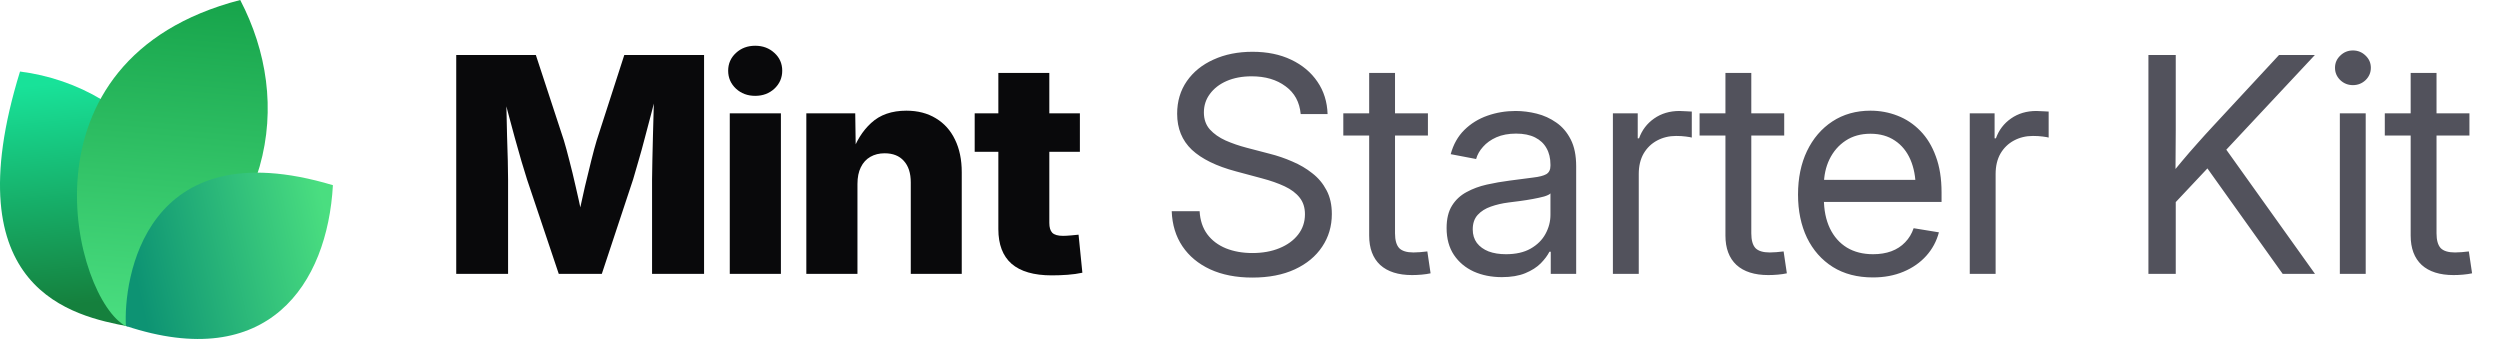
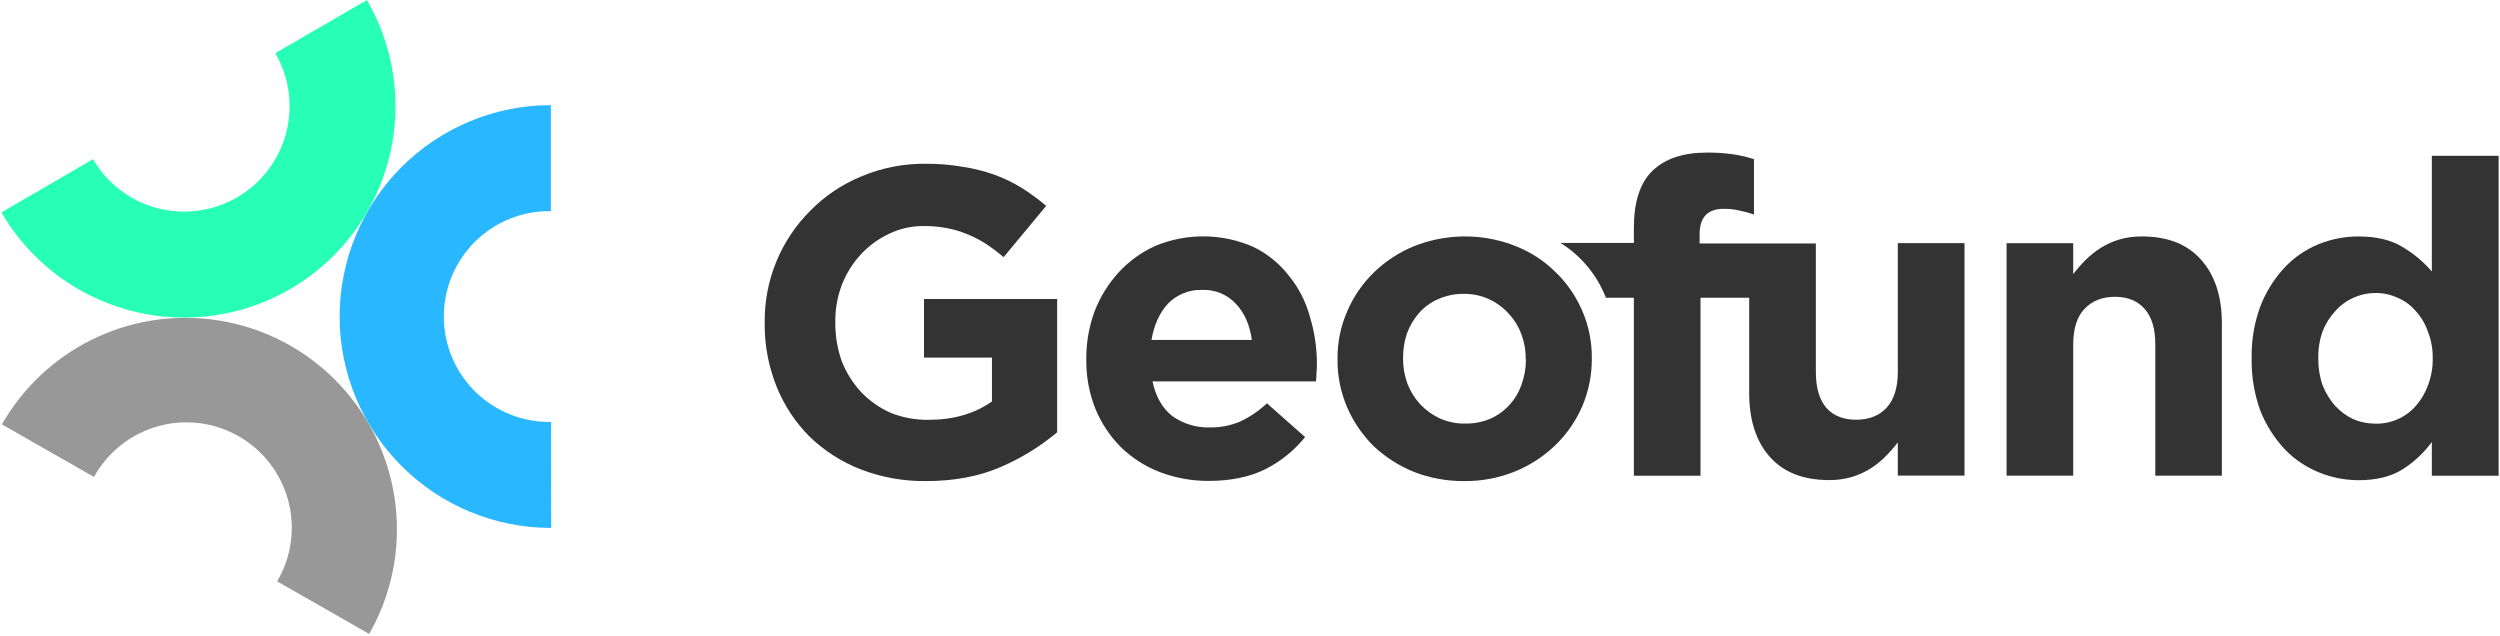
- <svg xmlns="http://www.w3.org/2000/svg" width="177" height="24" viewBox="0 0 177 24" fill="none">
-   <path d="M9.061 23.108C5.268 22.377 -3.391 20.627 1.417 5.064C9.634 6.099 16.973 14.064 9.061 23.108Z" fill="url(#paint0_linear_17557_2020)" />
-   <path d="M8.919 23.094C5.276 21.222 0.784 4.209 17.007 0C20.757 7.193 19.621 16.545 8.919 23.094Z" fill="url(#paint1_linear_17557_2020)" />
-   <path d="M8.914 23.079C8.735 19.882 10.159 9.085 23.57 13.111C23.181 20.123 18.984 26.418 8.914 23.079Z" fill="url(#paint2_linear_17557_2020)" />
-   <path d="M32.301 19.392V3.894H37.938L39.925 9.948C40.036 10.315 40.164 10.787 40.31 11.362C40.462 11.938 40.611 12.552 40.757 13.204C40.91 13.855 41.048 14.483 41.173 15.086C41.305 15.682 41.412 16.192 41.495 16.615H40.695C40.771 16.192 40.871 15.682 40.996 15.086C41.128 14.49 41.267 13.866 41.412 13.214C41.565 12.562 41.714 11.948 41.86 11.373C42.005 10.79 42.133 10.315 42.244 9.948L44.2 3.894H49.848V19.392H46.166V12.704C46.166 12.357 46.173 11.917 46.187 11.383C46.2 10.849 46.214 10.27 46.228 9.646C46.249 9.022 46.266 8.391 46.28 7.753C46.301 7.115 46.311 6.519 46.311 5.964H46.623C46.485 6.561 46.332 7.181 46.166 7.826C45.999 8.471 45.833 9.102 45.666 9.719C45.507 10.336 45.351 10.901 45.198 11.414C45.053 11.928 44.928 12.357 44.824 12.704L42.608 19.392H39.561L37.314 12.704C37.203 12.357 37.072 11.928 36.919 11.414C36.773 10.901 36.614 10.34 36.441 9.729C36.274 9.112 36.104 8.481 35.931 7.836C35.764 7.192 35.608 6.567 35.463 5.964H35.827C35.834 6.512 35.844 7.105 35.858 7.743C35.872 8.374 35.886 9.005 35.9 9.636C35.92 10.26 35.938 10.839 35.952 11.373C35.965 11.907 35.972 12.351 35.972 12.704V19.392H32.301ZM51.668 19.392V8.024H55.288V19.392H51.668ZM53.468 6.786C52.927 6.786 52.473 6.616 52.105 6.276C51.738 5.93 51.554 5.507 51.554 5.007C51.554 4.508 51.738 4.088 52.105 3.749C52.473 3.409 52.927 3.239 53.468 3.239C54.009 3.239 54.463 3.409 54.83 3.749C55.198 4.082 55.382 4.501 55.382 5.007C55.382 5.507 55.198 5.93 54.83 6.276C54.463 6.616 54.009 6.786 53.468 6.786ZM60.708 13.027V19.392H57.088V8.024H60.551L60.593 10.967H60.281C60.593 10.024 61.061 9.268 61.685 8.7C62.309 8.124 63.138 7.836 64.171 7.836C64.975 7.836 65.672 8.017 66.262 8.377C66.851 8.731 67.302 9.234 67.614 9.885C67.933 10.537 68.092 11.307 68.092 12.194V19.392H64.483V12.912C64.483 12.26 64.32 11.754 63.994 11.394C63.675 11.033 63.221 10.853 62.632 10.853C62.25 10.853 61.914 10.936 61.623 11.102C61.332 11.269 61.106 11.515 60.947 11.841C60.787 12.16 60.708 12.555 60.708 13.027ZM76.456 8.024V10.749H69.008V8.024H76.456ZM70.683 5.163H74.292V15.783C74.292 16.102 74.361 16.334 74.5 16.48C74.646 16.625 74.899 16.698 75.259 16.698C75.405 16.698 75.596 16.688 75.831 16.667C76.074 16.646 76.251 16.629 76.362 16.615L76.632 19.309C76.313 19.378 75.963 19.427 75.582 19.455C75.207 19.482 74.836 19.496 74.469 19.496C73.2 19.496 72.25 19.222 71.619 18.674C70.995 18.127 70.683 17.308 70.683 16.22V5.163Z" fill="#09090B" />
-   <path d="M88.667 19.652C87.523 19.652 86.528 19.458 85.682 19.07C84.843 18.681 84.188 18.137 83.716 17.437C83.245 16.736 82.992 15.908 82.957 14.951H84.933C84.968 15.596 85.148 16.14 85.474 16.584C85.8 17.021 86.24 17.354 86.795 17.582C87.35 17.804 87.974 17.915 88.667 17.915C89.388 17.915 90.026 17.801 90.581 17.572C91.143 17.343 91.583 17.024 91.902 16.615C92.228 16.199 92.391 15.717 92.391 15.169C92.391 14.698 92.266 14.306 92.017 13.994C91.767 13.675 91.413 13.408 90.956 13.193C90.498 12.978 89.954 12.787 89.323 12.621L87.502 12.132C86.123 11.765 85.082 11.255 84.382 10.603C83.689 9.944 83.342 9.095 83.342 8.055C83.342 7.174 83.571 6.404 84.028 5.746C84.486 5.087 85.117 4.577 85.921 4.217C86.726 3.849 87.645 3.666 88.678 3.666C89.718 3.666 90.63 3.853 91.413 4.227C92.204 4.602 92.824 5.122 93.275 5.787C93.726 6.446 93.965 7.209 93.993 8.076H92.089C92.013 7.23 91.656 6.574 91.018 6.11C90.387 5.638 89.586 5.403 88.615 5.403C87.95 5.403 87.36 5.513 86.847 5.735C86.341 5.957 85.946 6.262 85.661 6.651C85.377 7.032 85.235 7.469 85.235 7.961C85.235 8.447 85.377 8.849 85.661 9.168C85.946 9.48 86.317 9.74 86.774 9.948C87.232 10.149 87.724 10.319 88.251 10.457L89.884 10.884C90.439 11.023 90.977 11.206 91.496 11.435C92.023 11.657 92.495 11.934 92.911 12.267C93.334 12.593 93.67 12.995 93.92 13.474C94.17 13.945 94.294 14.504 94.294 15.149C94.294 16.015 94.066 16.788 93.608 17.468C93.157 18.148 92.512 18.681 91.673 19.07C90.834 19.458 89.832 19.652 88.667 19.652ZM101.097 8.024V9.594H95.106V8.024H101.097ZM96.937 5.163H98.767V16.521C98.767 17 98.865 17.347 99.059 17.562C99.26 17.77 99.6 17.874 100.078 17.874C100.21 17.874 100.366 17.867 100.546 17.853C100.733 17.832 100.903 17.815 101.056 17.801L101.285 19.351C101.097 19.392 100.886 19.423 100.65 19.444C100.414 19.465 100.189 19.475 99.974 19.475C98.996 19.475 98.244 19.236 97.717 18.758C97.197 18.272 96.937 17.579 96.937 16.677V5.163ZM106.33 19.621C105.595 19.621 104.932 19.489 104.343 19.226C103.754 18.955 103.285 18.564 102.939 18.05C102.592 17.53 102.419 16.896 102.419 16.147C102.419 15.495 102.547 14.965 102.804 14.556C103.06 14.146 103.403 13.828 103.833 13.599C104.263 13.363 104.742 13.186 105.269 13.068C105.796 12.95 106.333 12.857 106.881 12.787C107.574 12.69 108.132 12.617 108.555 12.569C108.978 12.52 109.287 12.441 109.481 12.33C109.675 12.212 109.772 12.014 109.772 11.737V11.654C109.772 11.203 109.679 10.815 109.492 10.489C109.311 10.163 109.041 9.91 108.68 9.729C108.32 9.549 107.872 9.459 107.338 9.459C106.805 9.459 106.34 9.546 105.945 9.719C105.556 9.892 105.241 10.118 104.998 10.395C104.755 10.665 104.593 10.953 104.509 11.258L102.71 10.915C102.897 10.222 103.22 9.65 103.677 9.199C104.135 8.748 104.679 8.412 105.31 8.19C105.941 7.968 106.607 7.857 107.307 7.857C107.8 7.857 108.295 7.92 108.795 8.044C109.301 8.169 109.765 8.381 110.188 8.679C110.611 8.97 110.951 9.369 111.208 9.875C111.464 10.374 111.593 11.005 111.593 11.768V19.392H109.793V17.822H109.7C109.568 18.085 109.363 18.359 109.086 18.643C108.809 18.921 108.444 19.153 107.994 19.34C107.543 19.527 106.988 19.621 106.33 19.621ZM106.621 17.998C107.321 17.998 107.904 17.867 108.368 17.603C108.84 17.333 109.19 16.986 109.419 16.563C109.654 16.133 109.772 15.682 109.772 15.211V13.692C109.703 13.769 109.554 13.841 109.325 13.911C109.096 13.973 108.829 14.032 108.524 14.088C108.226 14.143 107.921 14.192 107.609 14.233C107.304 14.275 107.033 14.309 106.798 14.337C106.354 14.393 105.938 14.49 105.549 14.628C105.168 14.76 104.86 14.954 104.624 15.211C104.388 15.467 104.27 15.811 104.27 16.241C104.27 16.615 104.367 16.934 104.561 17.198C104.762 17.461 105.04 17.662 105.393 17.801C105.747 17.933 106.156 17.998 106.621 17.998ZM114.193 19.392V8.024H115.951V9.792H116.045C116.253 9.209 116.61 8.741 117.116 8.388C117.622 8.034 118.219 7.857 118.905 7.857C119.058 7.857 119.217 7.864 119.384 7.878C119.55 7.885 119.682 7.892 119.779 7.899V9.74C119.716 9.719 119.578 9.695 119.363 9.667C119.155 9.639 118.922 9.625 118.666 9.625C118.174 9.625 117.726 9.733 117.324 9.948C116.922 10.163 116.603 10.471 116.367 10.874C116.138 11.276 116.024 11.758 116.024 12.319V19.392H114.193ZM126.322 8.024V9.594H120.33V8.024H126.322ZM122.161 5.163H123.992V16.521C123.992 17 124.089 17.347 124.283 17.562C124.484 17.77 124.824 17.874 125.302 17.874C125.434 17.874 125.59 17.867 125.77 17.853C125.958 17.832 126.127 17.815 126.28 17.801L126.509 19.351C126.322 19.392 126.11 19.423 125.874 19.444C125.639 19.465 125.413 19.475 125.198 19.475C124.221 19.475 123.468 19.236 122.941 18.758C122.421 18.272 122.161 17.579 122.161 16.677V5.163ZM132.604 19.642C131.502 19.642 130.555 19.396 129.765 18.903C128.974 18.404 128.364 17.714 127.934 16.834C127.511 15.946 127.3 14.927 127.3 13.775C127.3 12.611 127.511 11.584 127.934 10.697C128.364 9.802 128.964 9.102 129.734 8.596C130.51 8.089 131.408 7.836 132.428 7.836C133.1 7.836 133.738 7.954 134.341 8.19C134.952 8.426 135.489 8.783 135.954 9.261C136.425 9.74 136.793 10.343 137.056 11.071C137.327 11.792 137.462 12.645 137.462 13.63V14.296H128.433V12.735H136.463L135.631 13.297C135.631 12.541 135.506 11.876 135.257 11.3C135.007 10.725 134.643 10.277 134.165 9.958C133.686 9.632 133.107 9.469 132.428 9.469C131.748 9.469 131.162 9.632 130.67 9.958C130.177 10.284 129.796 10.725 129.526 11.279C129.262 11.827 129.13 12.441 129.13 13.12V14.046C129.13 14.864 129.273 15.572 129.557 16.168C129.841 16.757 130.243 17.211 130.763 17.53C131.283 17.842 131.901 17.998 132.615 17.998C133.093 17.998 133.523 17.929 133.905 17.79C134.293 17.645 134.619 17.433 134.882 17.156C135.153 16.879 135.354 16.546 135.486 16.157L137.275 16.449C137.108 17.08 136.81 17.634 136.38 18.113C135.95 18.591 135.413 18.966 134.768 19.236C134.123 19.507 133.402 19.642 132.604 19.642ZM139.459 19.392V8.024H141.217V9.792H141.311C141.519 9.209 141.876 8.741 142.382 8.388C142.888 8.034 143.485 7.857 144.171 7.857C144.324 7.857 144.483 7.864 144.649 7.878C144.816 7.885 144.948 7.892 145.045 7.899V9.74C144.982 9.719 144.844 9.695 144.629 9.667C144.421 9.639 144.188 9.625 143.932 9.625C143.439 9.625 142.992 9.733 142.59 9.948C142.188 10.163 141.869 10.471 141.633 10.874C141.404 11.276 141.29 11.758 141.29 12.319V19.392H139.459ZM153.429 14.961V12.715C153.783 12.257 154.136 11.82 154.49 11.404C154.844 10.981 155.204 10.565 155.572 10.156C155.939 9.74 156.314 9.327 156.695 8.918L161.355 3.894H163.893L157.277 10.967H157.184L153.429 14.961ZM152.108 19.392V3.894H154.043V9.241L154.022 12.559L154.043 13.505V19.392H152.108ZM161.615 19.392L155.967 11.477L157.173 9.969L163.903 19.392H161.615ZM165.661 19.392V8.024H167.492V19.392H165.661ZM166.587 6.027C166.24 6.027 165.942 5.909 165.692 5.673C165.443 5.43 165.318 5.139 165.318 4.799C165.318 4.459 165.443 4.172 165.692 3.936C165.942 3.693 166.24 3.572 166.587 3.572C166.934 3.572 167.232 3.693 167.482 3.936C167.731 4.172 167.856 4.459 167.856 4.799C167.856 5.139 167.731 5.43 167.482 5.673C167.232 5.909 166.934 6.027 166.587 6.027ZM174.836 8.024V9.594H168.844V8.024H174.836ZM170.675 5.163H172.506V16.521C172.506 17 172.603 17.347 172.797 17.562C172.998 17.77 173.338 17.874 173.816 17.874C173.948 17.874 174.104 17.867 174.284 17.853C174.472 17.832 174.641 17.815 174.794 17.801L175.023 19.351C174.836 19.392 174.624 19.423 174.388 19.444C174.153 19.465 173.927 19.475 173.712 19.475C172.735 19.475 171.982 19.236 171.455 18.758C170.935 18.272 170.675 17.579 170.675 16.677V5.163Z" fill="#52525C" />
-   <defs>
-     <linearGradient id="paint0_linear_17557_2020" x1="3.776" y1="5.916" x2="5.232" y2="21.559" gradientUnits="userSpaceOnUse">
-       <stop stop-color="#18E299" />
-       <stop offset="1" stop-color="#15803D" />
-     </linearGradient>
-     <linearGradient id="paint1_linear_17557_2020" x1="12.171" y1="-0.718" x2="10.19" y2="22.983" gradientUnits="userSpaceOnUse">
-       <stop stop-color="#16A34A" />
-       <stop offset="1" stop-color="#4ADE80" />
-     </linearGradient>
-     <linearGradient id="paint2_linear_17557_2020" x1="23.133" y1="15.353" x2="9.338" y2="18.52" gradientUnits="userSpaceOnUse">
-       <stop stop-color="#4ADE80" />
-       <stop offset="1" stop-color="#0D9373" />
-     </linearGradient>
-   </defs>
+ <svg xmlns="http://www.w3.org/2000/svg" width="901" height="229" viewBox="0 0 901 229" fill="none">
+   <path d="M333.007 128.868H357.502V144.676C351.277 149.097 343.632 151.309 334.562 151.309C329.911 151.363 325.297 150.502 320.978 148.775C317.005 147.009 313.411 144.489 310.397 141.355C307.399 138.136 305.032 134.385 303.416 130.294C301.799 125.784 300.994 121.022 301.042 116.231V115.902C301.001 111.372 301.806 106.873 303.416 102.638C304.983 98.611 307.286 94.911 310.207 91.727C313.071 88.628 316.505 86.108 320.319 84.306C324.206 82.413 328.475 81.441 332.797 81.464C335.715 81.44 338.628 81.704 341.494 82.252C343.984 82.737 346.416 83.48 348.754 84.466C351.072 85.413 353.296 86.575 355.397 87.937C357.6 89.383 359.708 90.969 361.71 92.684L377.039 74.193C374.255 71.817 371.298 69.65 368.193 67.71C365.1 65.799 361.818 64.211 358.399 62.973C354.708 61.653 350.897 60.701 347.019 60.13C342.584 59.355 338.087 58.985 333.585 59.023C325.612 58.932 317.706 60.494 310.367 63.611C303.485 66.433 297.249 70.624 292.036 75.928C286.743 81.206 282.562 87.491 279.739 94.411C276.916 101.332 275.508 108.748 275.599 116.221V116.541C275.52 124.33 276.97 132.059 279.868 139.29C282.569 146.028 286.598 152.153 291.716 157.302C296.992 162.414 303.23 166.428 310.068 169.111C317.622 172.027 325.665 173.477 333.765 173.38C343.878 173.38 352.831 171.695 360.623 168.323C367.988 165.161 374.853 160.941 380.998 155.797V107.764H333.007V128.868Z" fill="#333333" />
+   <path d="M472.037 113.967C470.563 108.592 467.977 103.587 464.446 99.276C461.039 94.91 456.675 91.385 451.691 88.973C446.122 86.528 440.113 85.239 434.03 85.184C427.948 85.129 421.918 86.31 416.305 88.654C411.343 90.907 406.882 94.132 403.189 98.139C399.438 102.242 396.489 107.012 394.492 112.201C392.482 117.665 391.469 123.445 391.501 129.266V129.585C391.422 135.697 392.552 141.763 394.822 147.438C396.949 152.575 400.063 157.244 403.988 161.181C408.021 165.09 412.805 168.144 418.049 170.158C423.702 172.297 429.701 173.369 435.743 173.319C443.429 173.319 450.119 171.949 455.81 169.21C461.443 166.407 466.403 162.421 470.351 157.521L456.597 145.353C453.714 148.081 450.407 150.322 446.804 151.986C443.402 153.401 439.746 154.1 436.061 154.04C431.202 154.2 426.426 152.756 422.468 149.931C418.884 147.086 416.517 142.927 415.367 137.454H474.301C474.401 136.287 474.461 135.29 474.461 134.462C474.567 133.469 474.618 132.47 474.61 131.47V131.151C474.617 125.327 473.75 119.534 472.037 113.967ZM414.998 122.504C415.943 117.019 417.938 112.647 420.982 109.389C422.581 107.757 424.505 106.479 426.628 105.636C428.751 104.792 431.027 104.403 433.31 104.492C435.583 104.397 437.848 104.801 439.948 105.675C442.049 106.548 443.932 107.87 445.468 109.548C448.533 112.807 450.431 117.128 451.162 122.514L414.998 122.504Z" fill="#333333" />
+   <path d="M567.882 107.335C565.906 103.888 563.44 100.747 560.562 98.009C556.462 93.943 551.565 90.768 546.18 88.684C545.183 88.275 544.185 87.916 543.188 87.587C532.231 84.079 520.4 84.466 509.697 88.684C504.291 90.891 499.354 94.111 495.155 98.169C491.044 102.172 487.769 106.952 485.52 112.232C483.175 117.612 481.988 123.427 482.04 129.296V129.615C482 135.532 483.186 141.393 485.52 146.83C487.781 152.016 490.994 156.732 494.996 160.733C499.226 164.712 504.156 167.874 509.537 170.057C515.328 172.31 521.496 173.437 527.709 173.379C533.986 173.449 540.215 172.266 546.03 169.899C551.438 167.699 556.374 164.482 560.572 160.423C564.654 156.458 567.925 151.736 570.206 146.52C572.541 141.08 573.726 135.216 573.687 129.296V128.977C573.737 123.107 572.552 117.293 570.206 111.912C569.522 110.342 568.746 108.814 567.882 107.335ZM549.929 129.615C549.943 132.677 549.41 135.717 548.354 138.592C547.43 141.305 545.956 143.799 544.026 145.918C542.095 148.037 539.75 149.736 537.134 150.909C534.234 152.122 531.111 152.716 527.968 152.654C524.814 152.698 521.688 152.047 518.813 150.749C516.188 149.516 513.821 147.801 511.83 145.693C509.854 143.526 508.298 141.009 507.243 138.272C506.186 135.399 505.653 132.358 505.668 129.296V128.977C505.642 125.97 506.121 122.98 507.084 120.131C508.078 117.396 509.58 114.875 511.512 112.7C513.401 110.603 515.717 108.934 518.304 107.803C521.238 106.503 524.42 105.856 527.629 105.908C530.723 105.882 533.785 106.529 536.606 107.803C539.304 109.043 541.724 110.817 543.717 113.019C545.731 115.16 547.288 117.688 548.294 120.45C549.364 123.275 549.899 126.275 549.87 129.296L549.929 129.615Z" fill="#333333" />
+   <path d="M683.974 134.034C683.974 139.719 682.607 144.041 679.876 147C677.215 149.839 673.579 151.262 668.964 151.268C664.349 151.275 660.769 149.852 658.223 147C655.696 144.047 654.433 139.726 654.433 134.034V87.737H612.543V84.426C612.543 78.308 615.44 75.253 621.231 75.26C623.147 75.239 625.06 75.45 626.925 75.888C628.695 76.227 630.436 76.704 632.132 77.315V57.368C629.711 56.582 627.229 55.998 624.711 55.622C621.518 55.165 618.294 54.955 615.067 54.994C606.536 54.994 600.007 57.205 595.48 61.626C591.05 65.948 588.84 72.797 588.847 82.172V87.547H562.397C569.842 92.191 575.583 99.118 578.763 107.295H588.847V171.445H612.863V107.295H630.406V141.584C630.406 151.378 632.884 159.064 637.837 164.642C642.79 170.221 649.898 173.014 659.161 173.02C661.939 173.058 664.709 172.685 667.378 171.913C669.714 171.22 671.945 170.215 674.011 168.922C675.957 167.705 677.762 166.273 679.386 164.653C681.028 163.022 682.557 161.282 683.965 159.446V171.415H708.01V87.637H683.974V134.034Z" fill="#333333" />
+   <path d="M771.99 85.213C769.211 85.176 766.442 85.549 763.772 86.321C761.437 87.016 759.205 88.022 757.14 89.313C755.137 90.573 753.284 92.055 751.614 93.731C750.029 95.317 748.549 97.006 747.185 98.787V87.657H723.169V171.435H747.185V124.19C747.185 118.505 748.516 114.24 751.175 111.394C753.922 108.442 757.608 106.966 762.236 106.966C766.864 106.966 770.445 108.442 772.977 111.394C775.511 114.24 776.774 118.505 776.768 124.19V171.435H800.764V116.58C800.764 106.78 798.238 99.09 793.183 93.512C788.224 87.98 781.159 85.213 771.99 85.213Z" fill="#333333" />
+   <path d="M876.434 56.141V97.85C873.418 94.339 869.842 91.35 865.851 89.004C861.742 86.484 856.477 85.221 850.053 85.214C845.067 85.2 840.126 86.166 835.512 88.056C830.839 89.98 826.636 92.893 823.195 96.594C819.513 100.6 816.617 105.262 814.657 110.337C812.448 116.299 811.375 122.621 811.496 128.978V129.297C811.386 135.705 812.458 142.078 814.657 148.097C816.682 153.174 819.626 157.834 823.344 161.84C826.826 165.46 831.024 168.314 835.671 170.218C840.233 172.1 845.119 173.065 850.053 173.062C856.363 173.062 861.576 171.798 865.693 169.271C869.877 166.663 873.524 163.278 876.434 159.297V171.465H900.5V56.141H876.434ZM876.752 129.297C876.785 132.589 876.197 135.858 875.017 138.931C874.025 141.666 872.523 144.188 870.59 146.362C868.796 148.395 866.582 150.015 864.099 151.107C861.618 152.198 858.927 152.738 856.217 152.685C853.452 152.701 850.711 152.162 848.159 151.099C845.725 149.932 843.526 148.326 841.676 146.362C839.728 144.17 838.179 141.656 837.098 138.931C836.015 135.836 835.479 132.576 835.512 129.297V128.978C835.461 125.697 835.999 122.434 837.098 119.343C838.156 116.655 839.71 114.19 841.676 112.073C843.467 110.042 845.68 108.425 848.159 107.335C850.687 106.177 853.437 105.585 856.217 105.6C858.947 105.575 861.647 106.169 864.116 107.335C866.623 108.371 868.844 109.996 870.59 112.073C872.566 114.214 874.073 116.745 875.017 119.503C876.206 122.518 876.796 125.737 876.752 128.978V129.297Z" fill="#333333" />
+   <path d="M198.582 152.067C193.543 152.151 188.537 151.232 183.856 149.363C179.175 147.494 174.912 144.712 171.317 141.179C167.721 137.646 164.866 133.433 162.915 128.786C160.964 124.138 159.958 119.148 159.953 114.108C159.95 109.067 160.95 104.076 162.895 99.426C164.84 94.776 167.691 90.559 171.282 87.021C174.871 83.484 179.131 80.696 183.809 78.821C188.488 76.945 193.493 76.02 198.533 76.098V37.89C178.326 37.904 158.954 45.945 144.676 60.243C130.399 74.541 122.386 93.926 122.4 114.132C122.415 134.338 130.456 153.711 144.754 167.989C159.052 182.267 178.437 190.279 198.643 190.266L198.582 152.067Z" fill="#29B8FF" />
+   <path d="M140.318 170.557C136.332 156.035 128.131 143.019 116.751 133.156C105.372 123.292 91.325 117.021 76.383 115.137C61.442 113.252 46.278 115.837 32.806 122.566C19.333 129.295 8.157 139.866 0.689 152.944L33.881 171.894C36.309 167.478 39.59 163.591 43.535 160.458C47.479 157.323 52.008 155.005 56.856 153.638C61.705 152.27 66.778 151.881 71.778 152.492C76.779 153.104 81.608 154.704 85.985 157.199C90.361 159.695 94.198 163.037 97.271 167.028C100.344 171.021 102.592 175.584 103.885 180.453C105.177 185.323 105.489 190.401 104.8 195.392C104.112 200.381 102.438 205.186 99.876 209.523L133.067 228.473C138.034 219.773 141.232 210.178 142.476 200.239C143.721 190.3 142.987 180.213 140.318 170.557Z" fill="#989898" />
+   <path d="M132.23 0L99.217 19.159C104.284 27.872 105.682 38.241 103.104 47.985C100.525 57.729 94.182 66.049 85.469 71.116C76.756 76.183 66.387 77.581 56.643 75.002C46.899 72.424 38.579 66.081 33.512 57.368L0.5 76.557C9.067 91.284 22.322 102.715 38.147 109.026C53.973 115.338 71.457 116.164 87.808 111.374C99.628 107.902 110.431 101.619 119.294 93.063C131.537 81.226 139.463 65.629 141.808 48.762C144.152 31.894 140.78 14.727 132.23 0Z" fill="#27FFB7" />
</svg>
